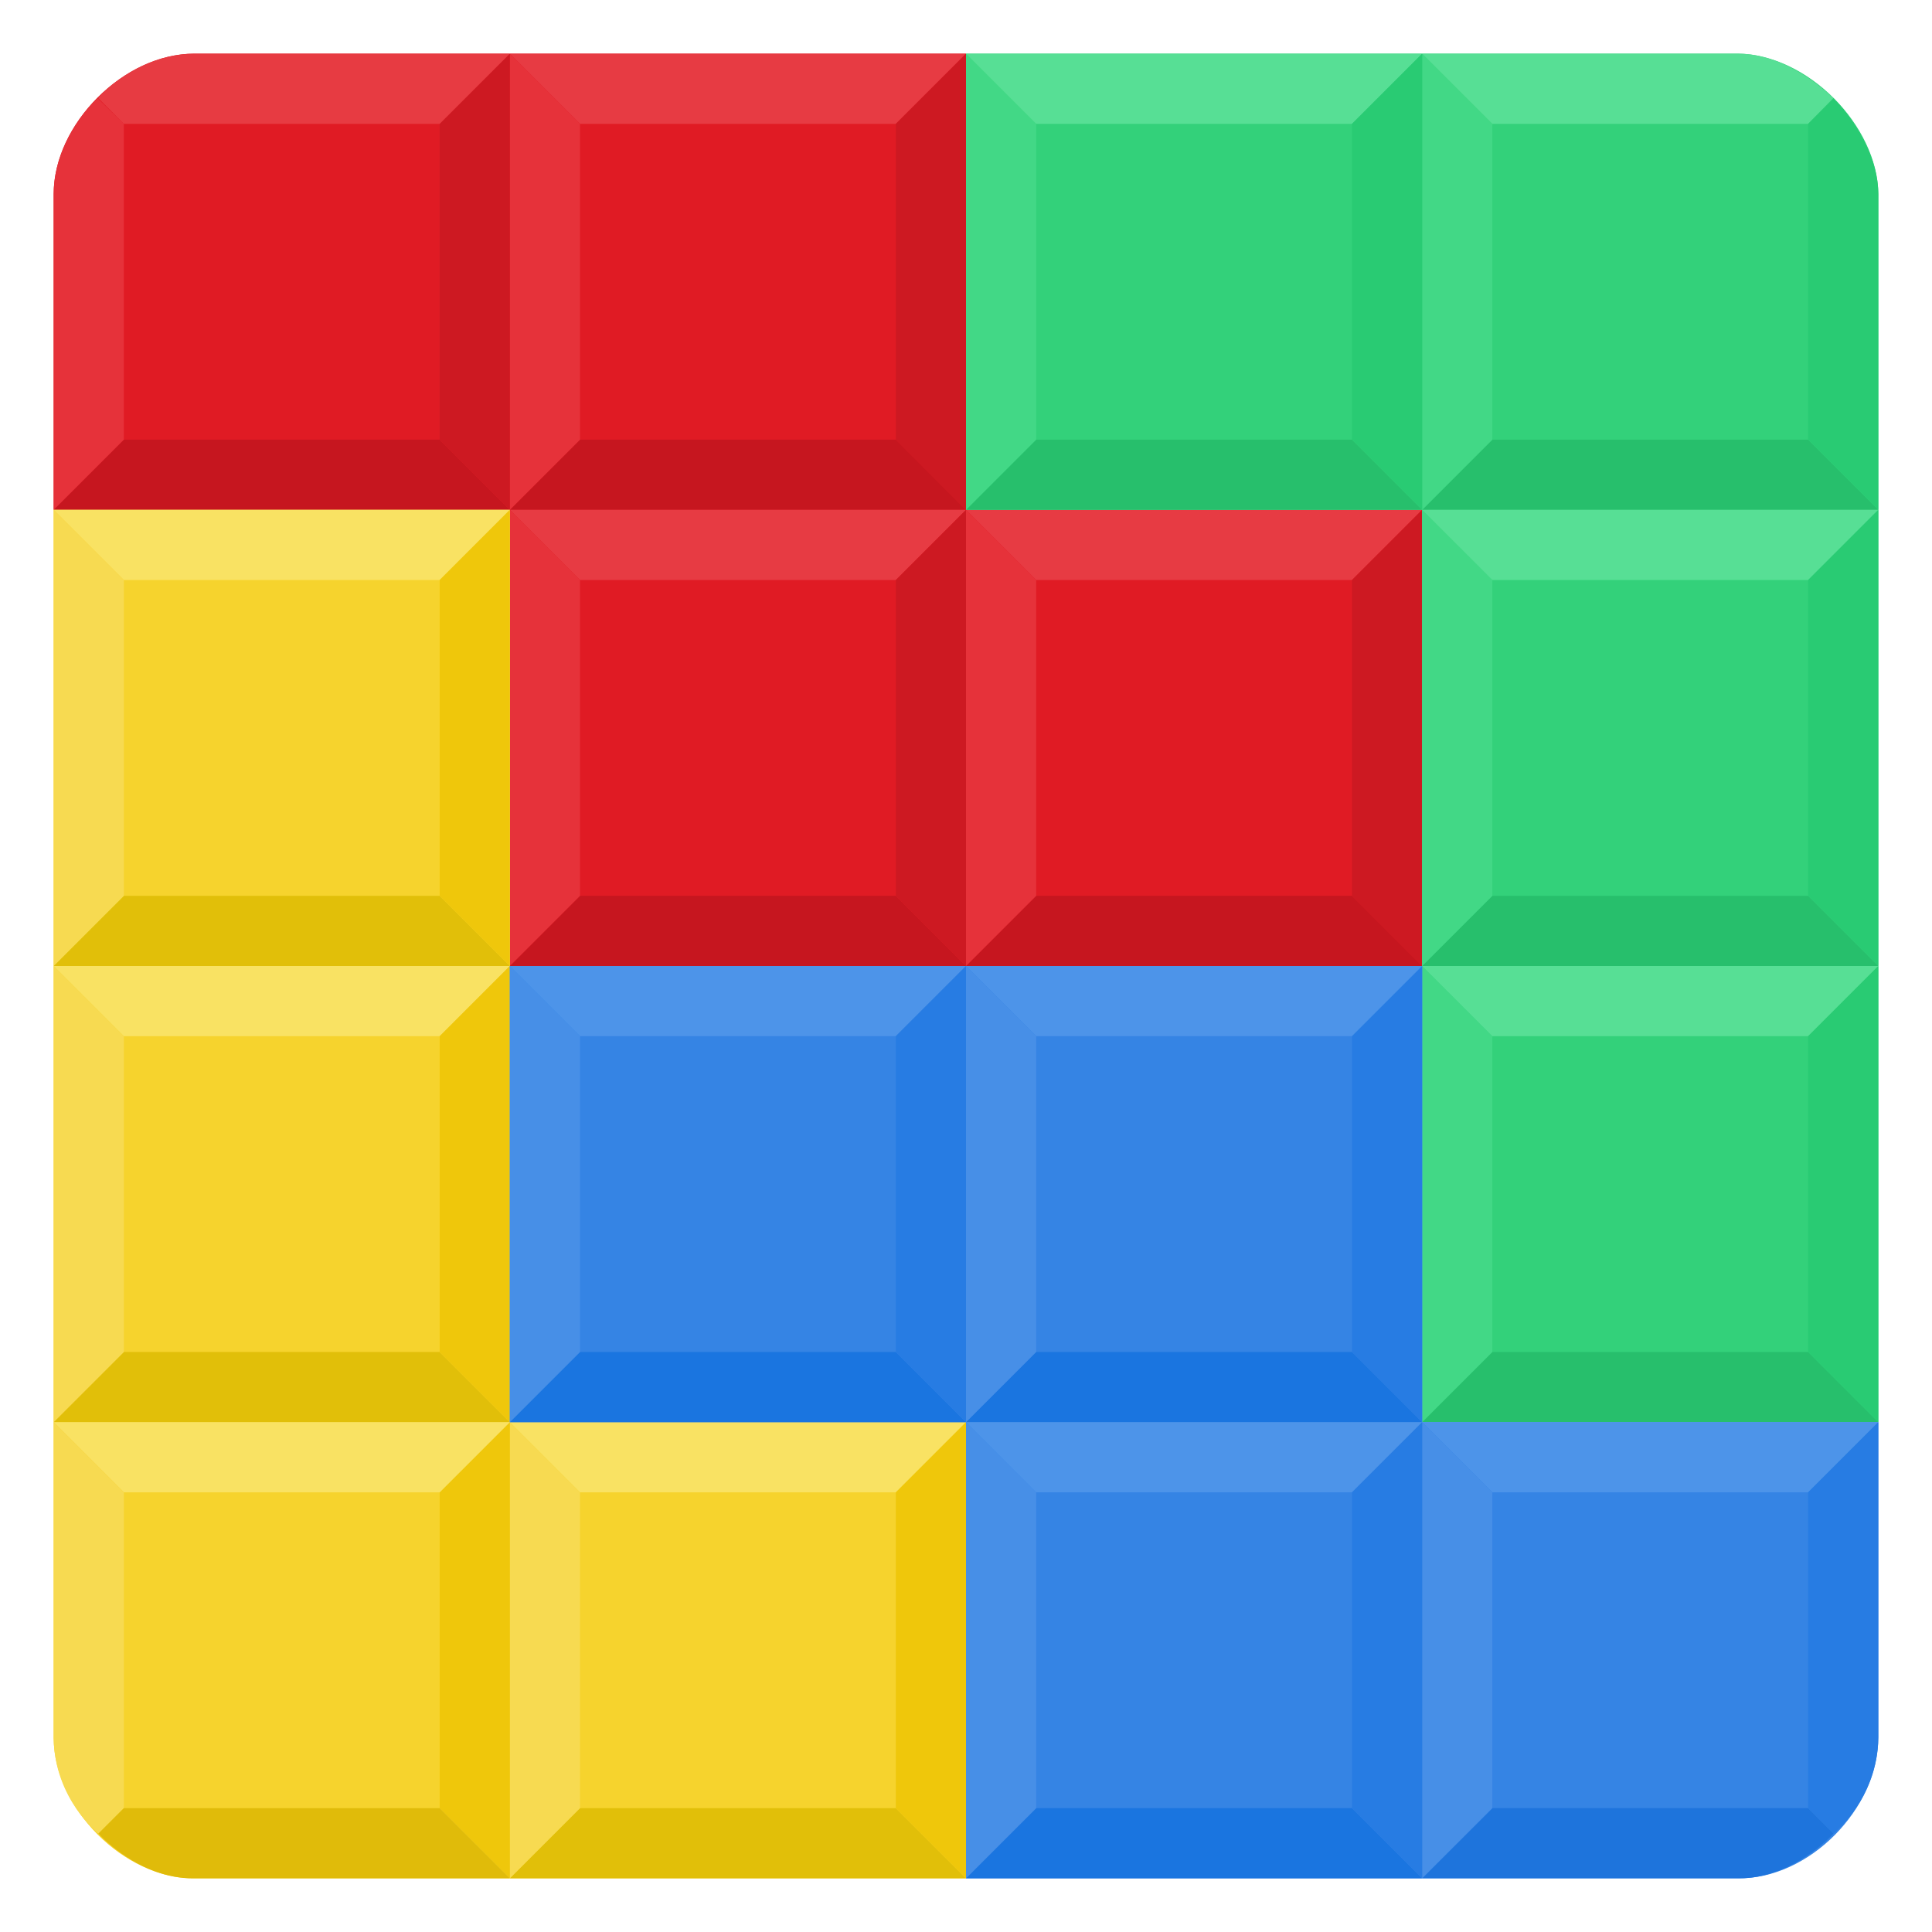
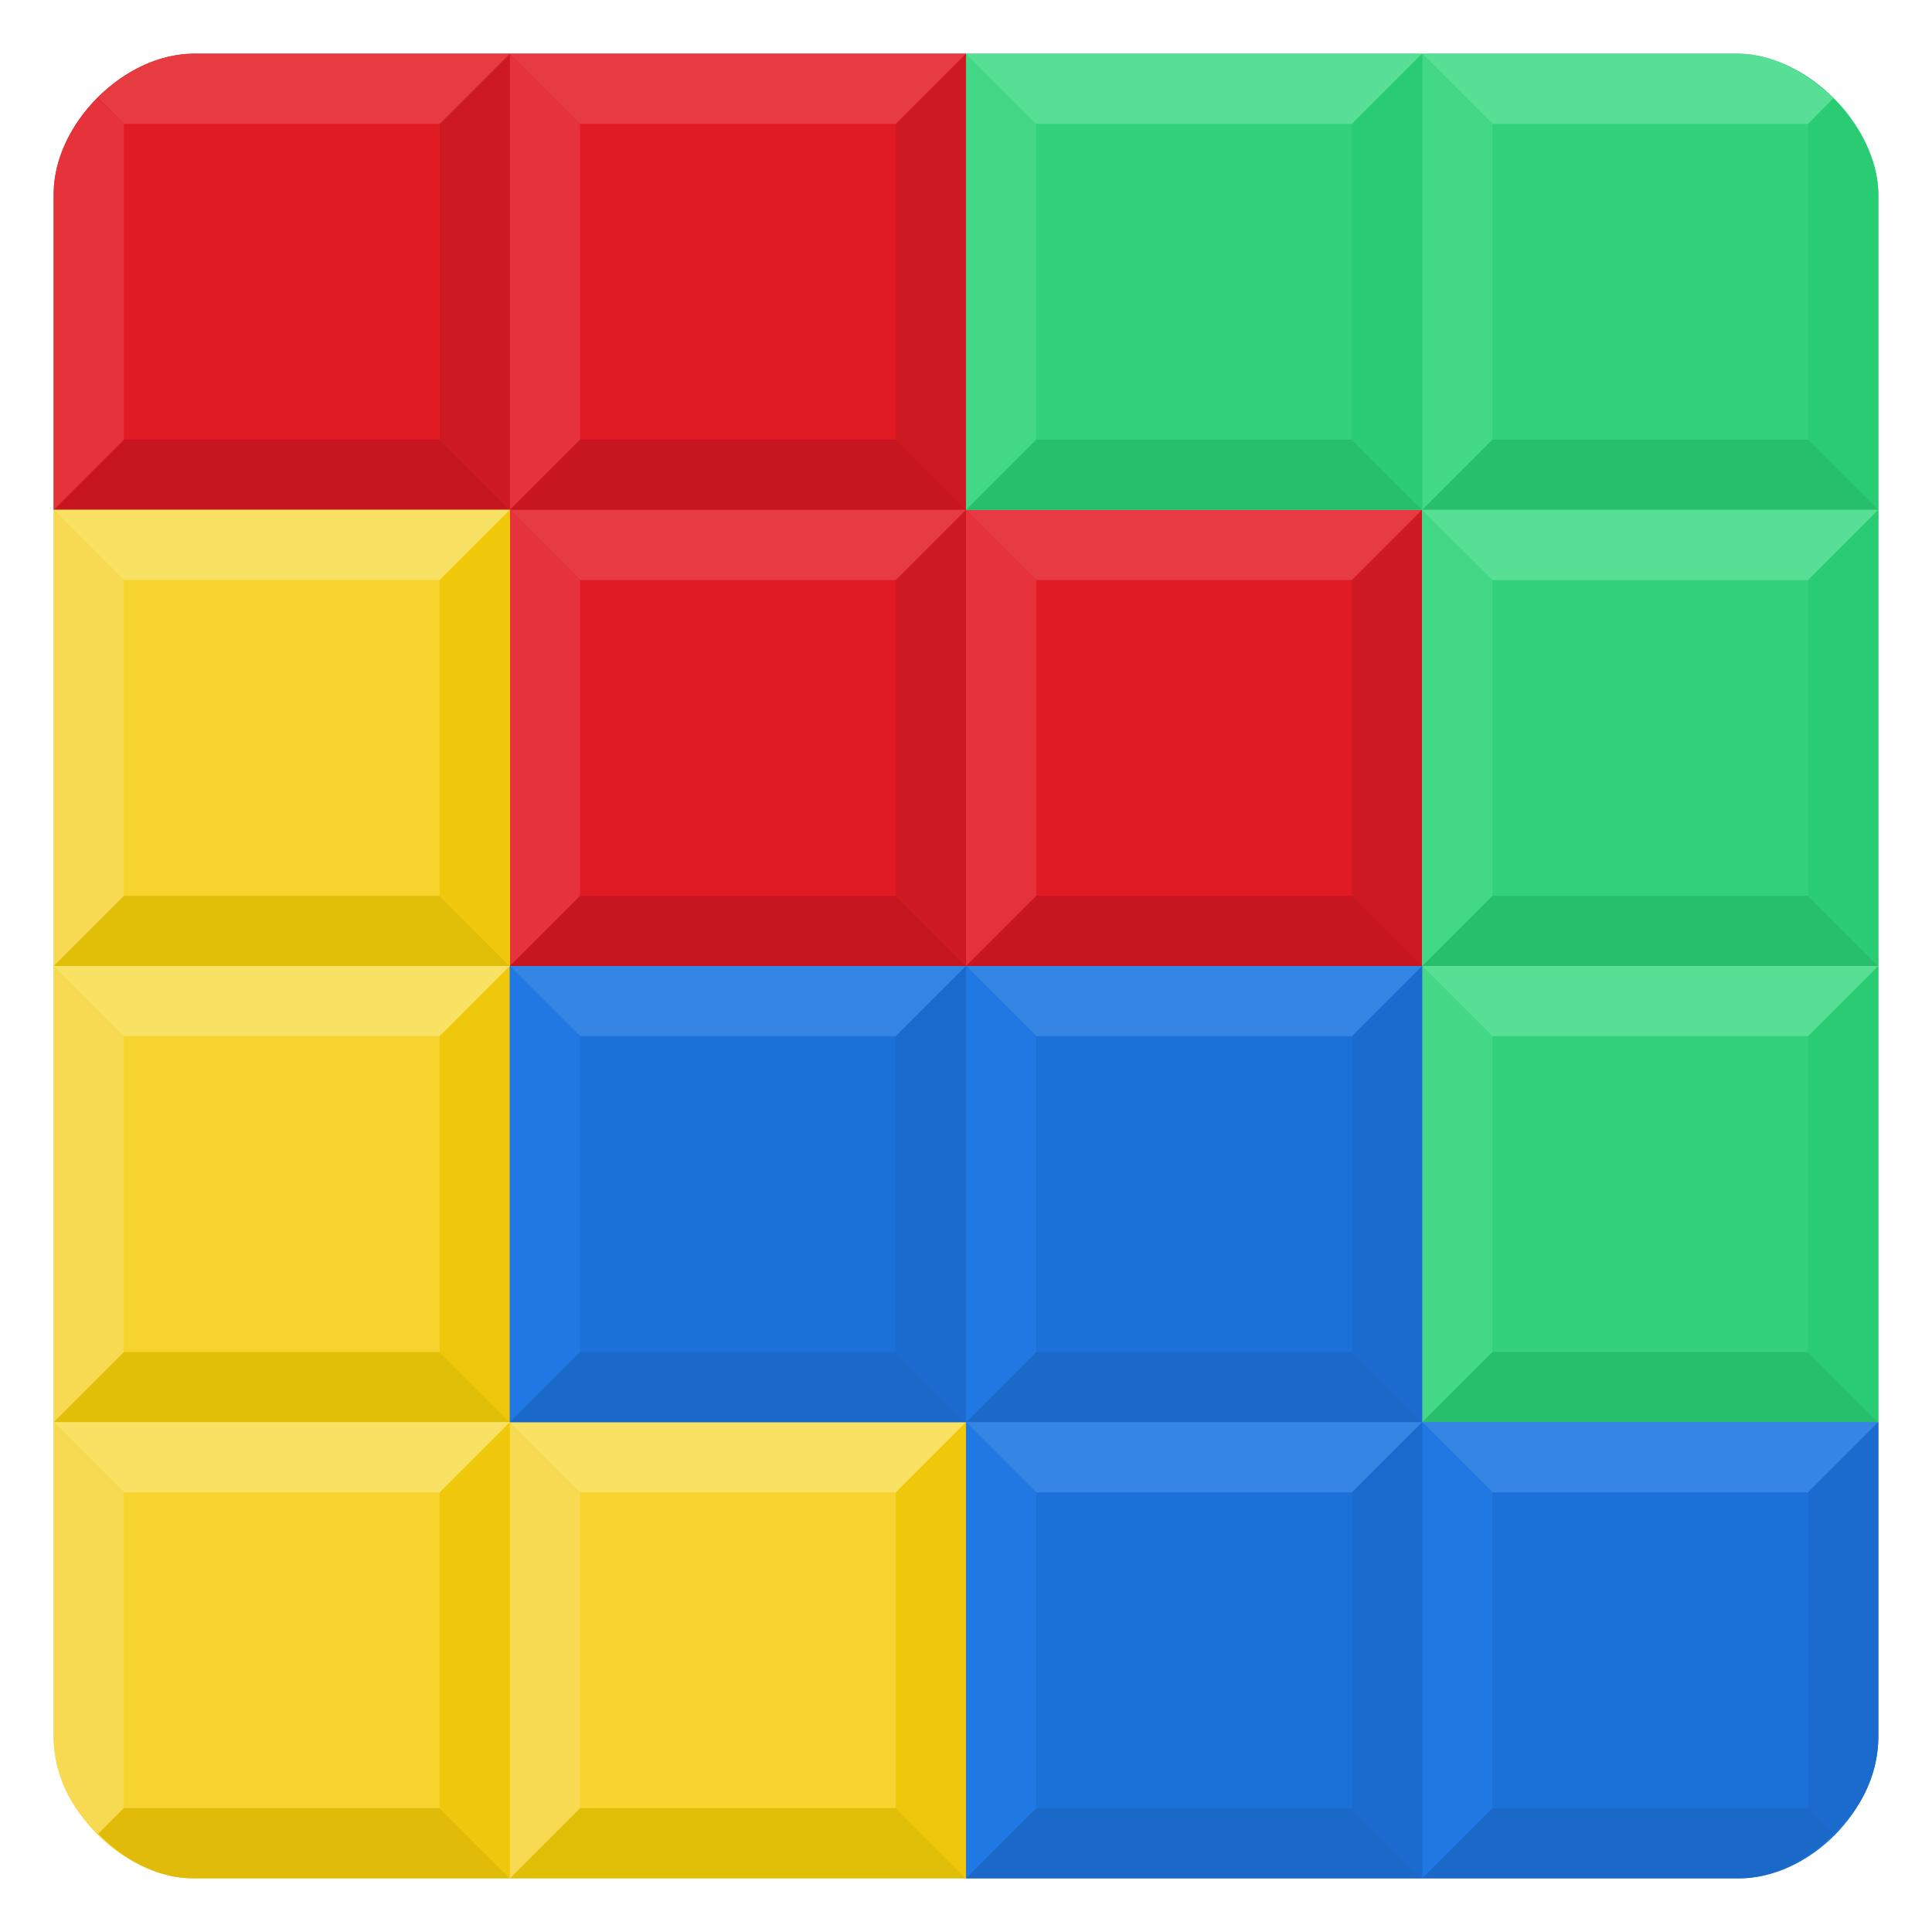
<svg xmlns="http://www.w3.org/2000/svg" xmlns:xlink="http://www.w3.org/1999/xlink" width="72" height="72" version="1.1">
-   <path d="m19 36h34v-17h-17v-17h-28.769c-2.615 0-5.231 2.615-5.231 5.231v11.769h17z" fill="#e01b24" fill-rule="evenodd" />
-   <path id="h" d="m2 19 2.615-2.615h11.769l2.615 2.615z" fill="#c6161f" fill-rule="evenodd" />
+   <path d="m19 36h34v-17h-17v-17h-28.769c-2.615 0-5.231 2.615-5.231 5.231v11.769h17z" fill="#e01b24" fill-rule="evenodd" stroke-width=".654" />
+   <path id="h" d="m2 19 2.615-2.615h11.769l2.615 2.615z" fill="#c6161f" fill-rule="evenodd" stroke-width=".654" />
  <use transform="translate(17)" width="100%" height="100%" xlink:href="#h" />
  <use transform="translate(17 17)" width="100%" height="100%" xlink:href="#h" />
  <use transform="translate(34 17)" width="100%" height="100%" xlink:href="#h" />
-   <path id="n" d="m19 2 2.615 2.615h11.769l2.615-2.615z" fill="#e73b43" fill-rule="evenodd" />
-   <use transform="translate(0 17)" width="100%" height="100%" xlink:href="#n" />
+   <path id="n" d="m19 2 2.615 2.615h11.769l2.615-2.615z" fill="#e73b43" fill-rule="evenodd" stroke-width=".654" />
+   <use transform="translate(1.1082e-7 17)" width="100%" height="100%" xlink:href="#n" />
  <use transform="translate(17 17)" width="100%" height="100%" xlink:href="#n" />
-   <path id="m" d="m19 2 2.615 2.615v11.769l-2.615 2.615z" fill="#e6323a" fill-rule="evenodd" />
-   <use transform="translate(0 17)" width="100%" height="100%" xlink:href="#m" />
+   <path id="m" d="m19 2 2.615 2.615v11.769l-2.615 2.615z" fill="#e6323a" fill-rule="evenodd" stroke-width=".654" />
+   <use transform="translate(1.1082e-7 17)" width="100%" height="100%" xlink:href="#m" />
  <use transform="translate(17 17)" width="100%" height="100%" xlink:href="#m" />
-   <path id="c" d="m19 19-2.615-2.615v-11.769l2.615-2.615z" fill="#cd1922" fill-rule="evenodd" />
+   <path id="c" d="m19 19-2.615-2.615v-11.769l2.615-2.615z" fill="#cd1922" fill-rule="evenodd" stroke-width=".654" />
  <use transform="translate(17 17)" width="100%" height="100%" xlink:href="#c" />
  <use transform="translate(17)" width="100%" height="100%" xlink:href="#c" />
  <use transform="translate(34 17)" width="100%" height="100%" xlink:href="#c" />
-   <g fill-rule="evenodd">
-     <path d="m3.636 3.662 0.979 0.953v11.769l-2.615 2.615v-11.769c0.014-2.119 1.637-3.568 1.637-3.568z" fill="#e6323a" />
-     <path d="m3.656 3.652 0.959 0.963h11.769l2.615-2.615h-11.769c-2.188 0.03-3.575 1.652-3.575 1.652z" fill="#e73b42" />
-     <path d="m36 2h28.769c2.591 0.028 5.203 2.668 5.231 5.231v45.769h-17v-34h-17z" fill="#33d17a" />
-     <path id="g" d="m36 19 2.615-2.615h11.769l2.615 2.615z" fill="#27bf6c" fill-rule="evenodd" />
+   <g transform="matrix(.65385 0 0 .65384 -5.8462 -5.8459)" fill-rule="evenodd">
+     <path d="m14.503 14.542 1.497 1.458v18l-4 4v-18c0.021-3.241 2.503-5.458 2.503-5.458z" fill="#e6323a" />
+     <path d="m14.533 14.527 1.467 1.473h18l4-4h-18c-3.346 0.045-5.467 2.527-5.467 2.527z" fill="#e73b42" />
+     <path d="m64 12h44c3.963 0.043 7.957 4.08 8 8v70h-26v-52h-26z" fill="#33d17a" />
+     <path id="g" d="m64 38 4-4h18l4 4z" fill="#27bf6c" fill-rule="evenodd" />
  </g>
-   <use transform="translate(17)" width="100%" height="100%" xlink:href="#g" />
-   <use transform="translate(17 17)" width="100%" height="100%" xlink:href="#g" />
-   <use transform="translate(17 34)" width="100%" height="100%" xlink:href="#g" />
-   <path id="f" d="m36 2 2.615 2.615v11.769l-2.615 2.615z" fill="#42d886" fill-rule="evenodd" />
+   <use transform="matrix(.65385 0 0 .65384 11.154 -5.8459)" width="100%" height="100%" xlink:href="#g" />
+   <use transform="matrix(.65385 0 0 .65384 11.154 11.154)" width="100%" height="100%" xlink:href="#g" />
+   <use transform="matrix(.65385 0 0 .65384 11.154 28.154)" width="100%" height="100%" xlink:href="#g" />
+   <path id="f" d="m36 2 2.615 2.615v11.769l-2.615 2.615z" fill="#42d886" fill-rule="evenodd" stroke-width=".654" />
  <use transform="translate(17)" width="100%" height="100%" xlink:href="#f" />
  <use transform="translate(17 34)" width="100%" height="100%" xlink:href="#f" />
  <use transform="translate(17 17)" width="100%" height="100%" xlink:href="#f" />
-   <path id="p" d="m36 2 2.615 2.615h11.769l2.615-2.615z" fill="#57df95" fill-rule="evenodd" />
+   <path id="p" d="m36 2 2.615 2.615h11.769l2.615-2.615z" fill="#57df95" fill-rule="evenodd" stroke-width=".654" />
  <use transform="translate(17 17)" width="100%" height="100%" xlink:href="#p" />
  <use transform="translate(17 34)" width="100%" height="100%" xlink:href="#p" />
-   <path id="o" d="m53 2-2.615 2.615v11.769l2.615 2.615z" fill="#29cb73" fill-rule="evenodd" />
+   <path id="o" d="m53 2-2.615 2.615v11.769l2.615 2.615z" fill="#29cb73" fill-rule="evenodd" stroke-width=".654" />
  <use transform="translate(17 17)" width="100%" height="100%" xlink:href="#o" />
  <use transform="translate(17 34)" width="100%" height="100%" xlink:href="#o" />
-   <g fill-rule="evenodd">
-     <path d="m53 2 2.615 2.615h11.769l0.933-0.954s-1.587-1.661-3.549-1.661z" fill="#57df95" />
-     <path d="m70 7.231c-0.01-1.95-1.665-3.566-1.665-3.566l-0.95 0.95v11.769l2.615 2.615z" fill="#29cb73" />
-     <path d="m2 19v45.769c0.014 2.619 2.615 5.231 5.22 5.231l28.779-0.001 6.53e-4 -16.999h-17v-34z" fill="#f6d32d" />
-     <path id="j" d="m19 36h-17l2.615-2.615h11.769z" fill="#e1bf09" fill-rule="evenodd" />
+   <g transform="matrix(.65385 0 0 .65384 -5.8462 -5.8459)" fill-rule="evenodd">
+     <path d="m90 12 4 4h18l1.427-1.459s-2.427-2.541-5.427-2.541z" fill="#57df95" />
+     <path d="m116 20c-0.015-2.983-2.547-5.453-2.547-5.453l-1.453 1.453v18l4 4z" fill="#29cb73" />
+     <path d="m12 38v70c0.021 4.005 4 8 7.984 8l44.015-2e-3 9.99e-4 -25.998h-26v-52z" fill="#f6d32d" />
+     <path id="j" d="m38 64h-26l4-4h18z" fill="#e1bf09" fill-rule="evenodd" />
  </g>
-   <use transform="translate(0 17)" width="100%" height="100%" xlink:href="#j" />
-   <use transform="translate(17 34)" width="100%" height="100%" xlink:href="#j" />
-   <path id="a" d="m19 19h-17l2.615 2.615h11.769z" fill="#f9e263" fill-rule="evenodd" />
-   <use transform="translate(0 17)" width="100%" height="100%" xlink:href="#a" />
+   <use transform="matrix(.65385 0 0 .65384 -5.8462 11.154)" width="100%" height="100%" xlink:href="#j" />
+   <use transform="matrix(.65385 0 0 .65384 11.154 28.154)" width="100%" height="100%" xlink:href="#j" />
+   <path id="a" d="m19 19h-17l2.615 2.615h11.769z" fill="#f9e263" fill-rule="evenodd" stroke-width=".654" />
+   <use transform="translate(1.1082e-7 17)" width="100%" height="100%" xlink:href="#a" />
  <use transform="translate(17 34)" width="100%" height="100%" xlink:href="#a" />
-   <path id="i" d="m2 36v-17l2.615 2.615v11.769z" fill="#f7da51" fill-rule="evenodd" />
-   <use transform="translate(0 17)" width="100%" height="100%" xlink:href="#i" />
+   <path id="i" d="m2 36v-17l2.615 2.615v11.769z" fill="#f7da51" fill-rule="evenodd" stroke-width=".654" />
+   <use transform="translate(1.1082e-7 17)" width="100%" height="100%" xlink:href="#i" />
  <use transform="translate(17 34)" width="100%" height="100%" xlink:href="#i" />
-   <path id="b" d="m19 19v17l-2.615-2.615v-11.769z" fill="#efc70b" fill-rule="evenodd" />
-   <use transform="translate(0 17)" width="100%" height="100%" xlink:href="#b" />
+   <path id="b" d="m19 19v17l-2.615-2.615v-11.769z" fill="#efc70b" fill-rule="evenodd" stroke-width=".654" />
+   <use transform="translate(1.1082e-7 17)" width="100%" height="100%" xlink:href="#b" />
  <use transform="translate(17 34)" width="100%" height="100%" xlink:href="#b" />
-   <use transform="translate(0 34)" width="100%" height="100%" xlink:href="#b" />
-   <use transform="translate(0 34)" width="100%" height="100%" xlink:href="#a" />
-   <g fill-rule="evenodd">
+   <use transform="translate(1.1082e-7 34)" width="100%" height="100%" xlink:href="#b" />
+   <use transform="translate(1.1082e-7 34)" width="100%" height="100%" xlink:href="#a" />
+   <g fill-rule="evenodd" stroke-width=".654">
    <path d="m2 64.769v-11.769l2.615 2.615v11.769l-0.947 0.947s-1.64-1.278-1.668-3.563z" fill="#f7da51" />
    <path d="m19 70h-11.769c-2.062 0.028-3.563-1.668-3.563-1.668l0.947-0.947h11.769z" fill="#e0bb0a" />
-     <path d="m19 36h34v17h17v11.724c0 2.702-2.584 5.304-5.231 5.276h-28.769v-17h-17z" fill="#3584e4" />
-     <path id="l" d="m19 53 2.615-2.615h11.769l2.615 2.615z" fill="#1a75e0" fill-rule="evenodd" />
+     <path d="m19 36h34v17h17v11.724c0 2.703-2.584 5.304-5.231 5.276h-28.769v-17h-17z" fill="#1c71d8" />
+     <path id="l" d="m19 53 2.615-2.615h11.769l2.615 2.615z" fill="#1a68c7" fill-rule="evenodd" stroke-width=".654" />
  </g>
  <use transform="translate(17)" width="100%" height="100%" xlink:href="#l" />
  <use transform="translate(16.999 16.999)" width="100%" height="100%" xlink:href="#l" />
-   <path d="m52.999 69.998h11.769c2.062 0.028 3.563-1.668 3.563-1.668l-0.947-0.947h-11.769z" fill="#1e74dc" fill-rule="evenodd" />
-   <path id="e" d="m19 36 2.615 2.615h11.769l2.615-2.615z" fill="#4d94e9" fill-rule="evenodd" />
+   <path d="m52.999 70h11.769c2.062 0.028 3.563-1.668 3.563-1.668l-0.947-0.947h-11.769z" fill="#1a68c7" fill-rule="evenodd" stroke-width=".654" />
+   <path id="e" d="m19 36 2.615 2.615h11.769l2.615-2.615z" fill="#3585e5" fill-rule="evenodd" stroke-width=".654" />
  <use transform="translate(17)" width="100%" height="100%" xlink:href="#e" />
  <use transform="translate(17 17)" width="100%" height="100%" xlink:href="#e" />
  <use transform="translate(34 17)" width="100%" height="100%" xlink:href="#e" />
-   <path id="d" d="m19 53 2.615-2.615v-11.769l-2.615-2.615z" fill="#478fe7" fill-rule="evenodd" />
+   <path id="d" d="m19 53 2.615-2.615v-11.769l-2.615-2.615z" fill="#2078e2" fill-rule="evenodd" stroke-width=".654" />
  <use transform="translate(17)" width="100%" height="100%" xlink:href="#d" />
  <use transform="translate(17 17)" width="100%" height="100%" xlink:href="#d" />
  <use transform="translate(33.999 16.999)" width="100%" height="100%" xlink:href="#d" />
-   <path id="k" d="m36 53-2.615-2.615v-11.769l2.615-2.615z" fill="#277ce3" fill-rule="evenodd" />
+   <path id="k" d="m36 53-2.615-2.615v-11.769l2.615-2.615z" fill="#1b6bce" fill-rule="evenodd" stroke-width=".654" />
  <use transform="translate(17)" width="100%" height="100%" xlink:href="#k" />
  <use transform="translate(17 17)" width="100%" height="100%" xlink:href="#k" />
-   <path d="m69.999 64.768v-11.769l-2.615 2.615v11.769l0.947 0.947s1.64-1.278 1.668-3.563z" fill="#277ce3" fill-rule="evenodd" />
+   <path d="m70 64.769v-11.769l-2.615 2.615v11.769l0.947 0.947s1.64-1.278 1.668-3.563z" fill="#1b6bce" fill-rule="evenodd" stroke-width=".654" />
</svg>
